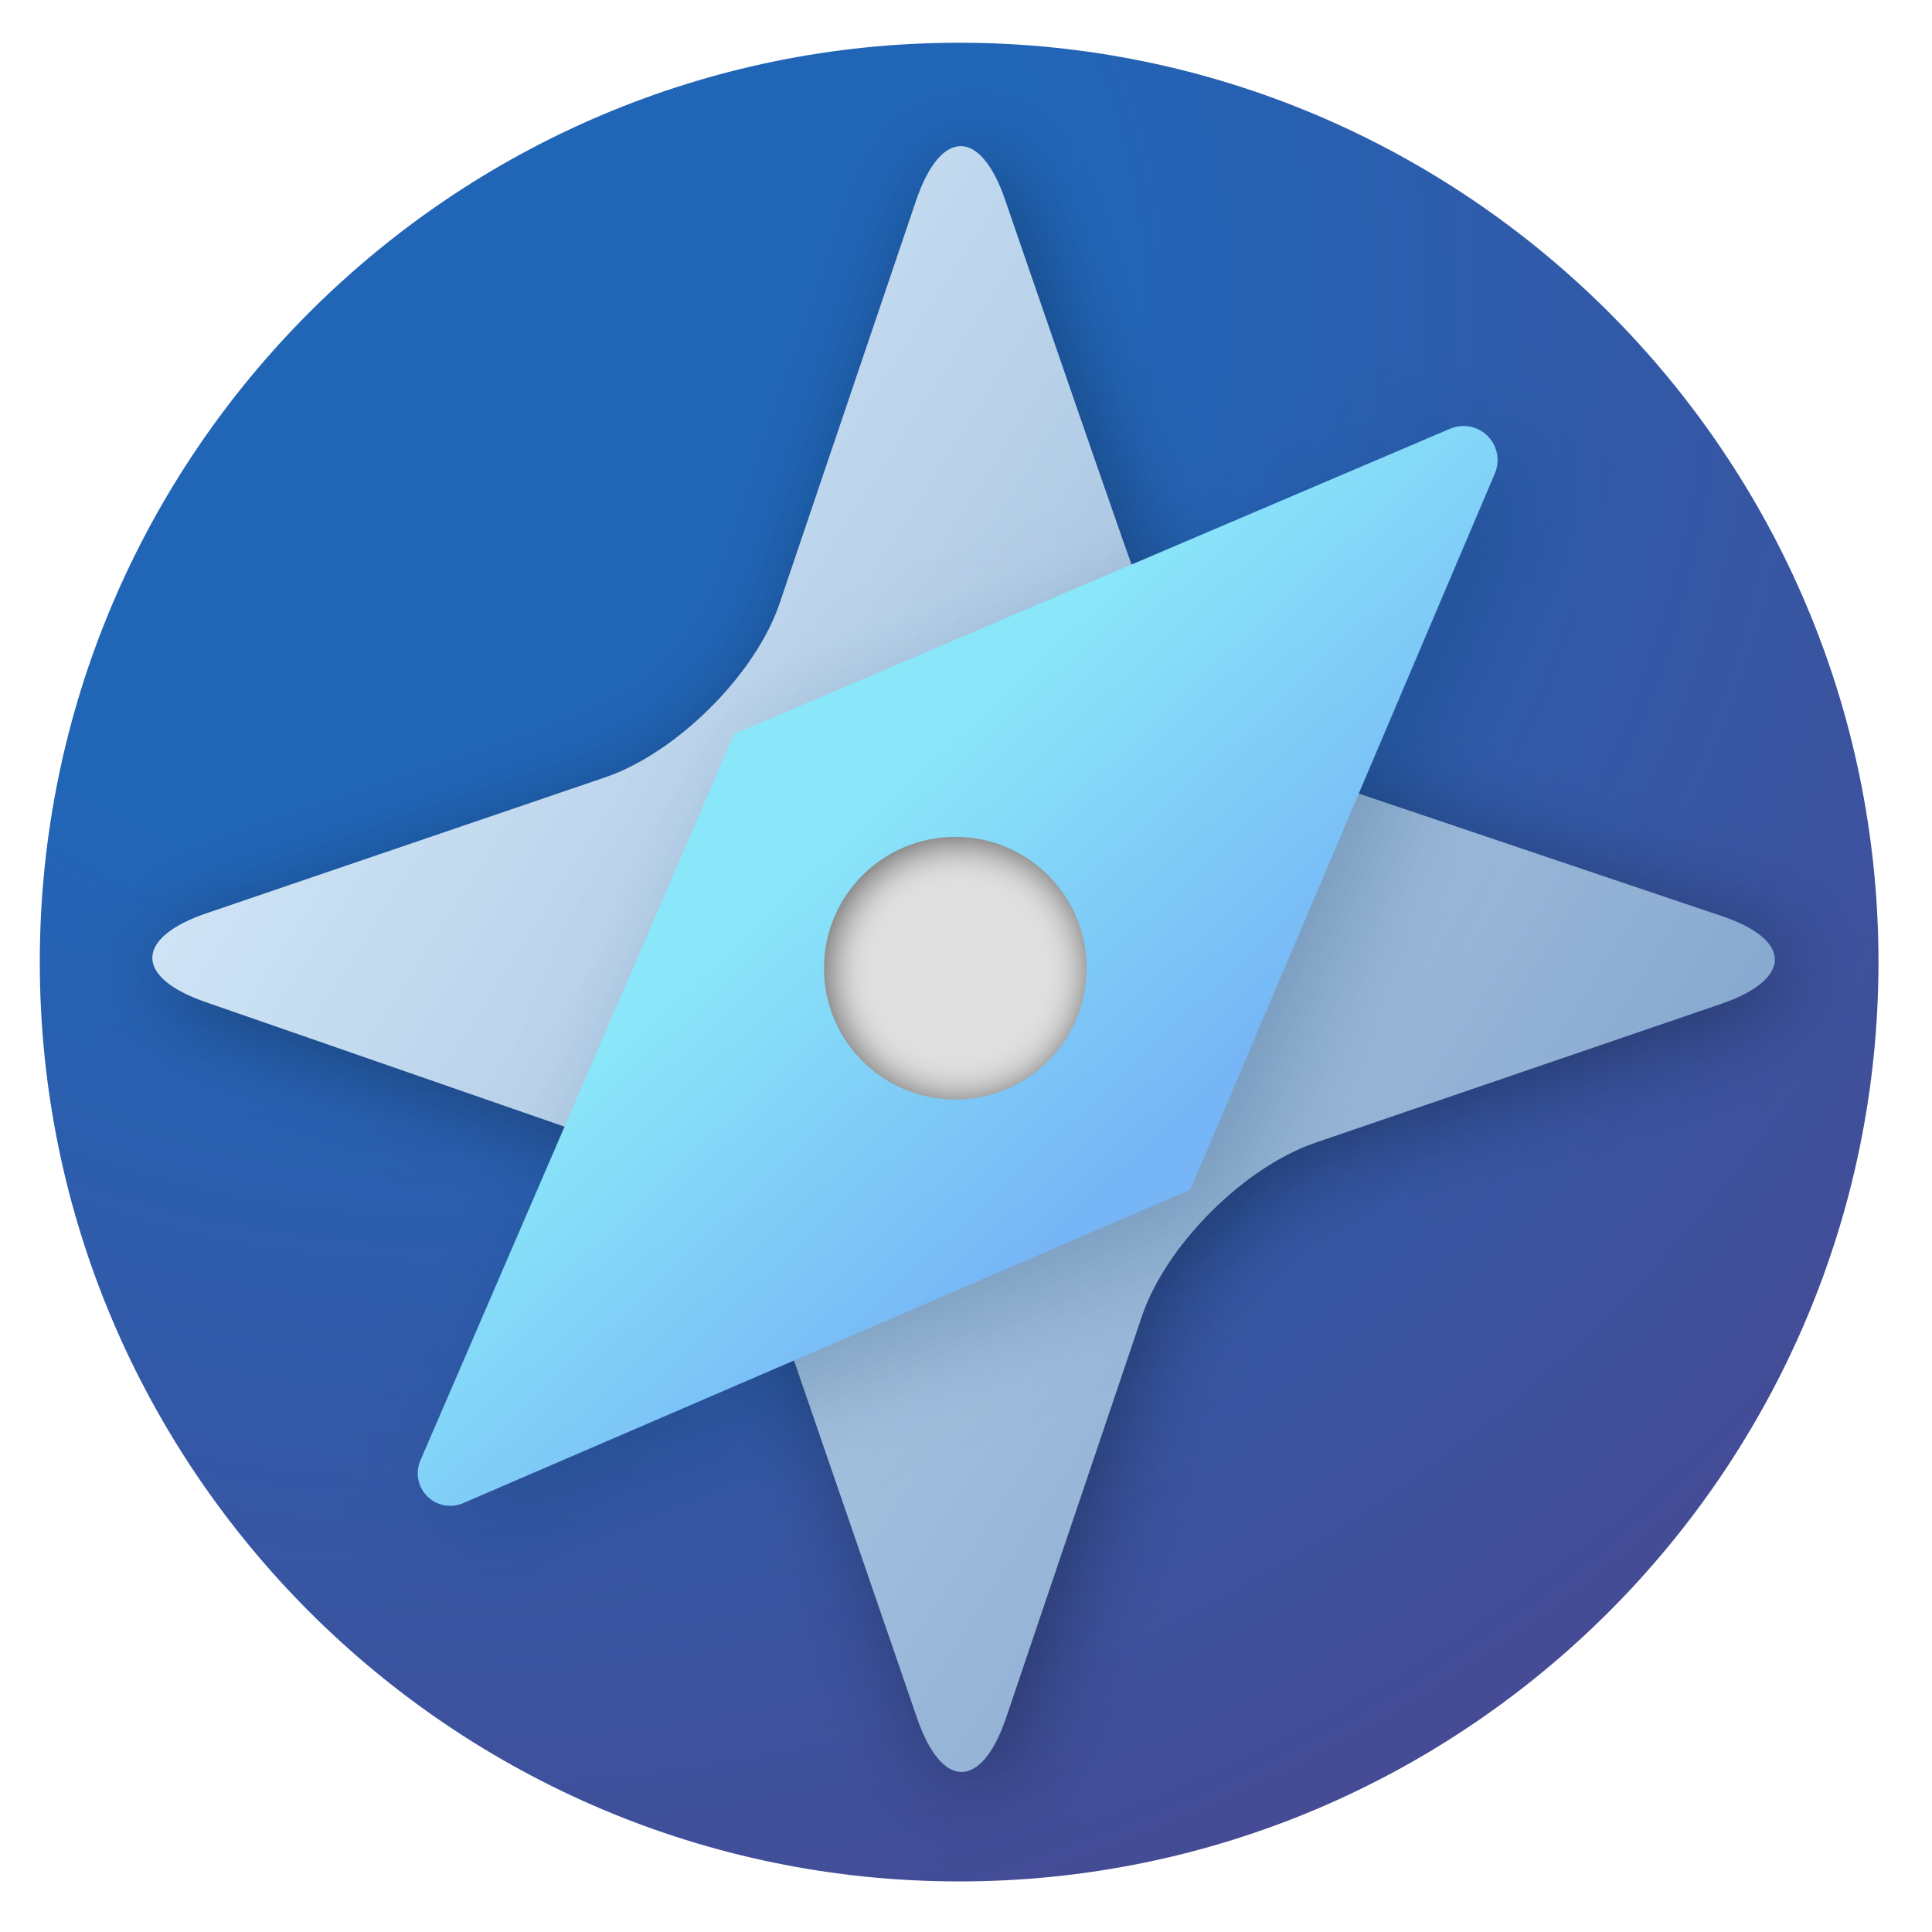
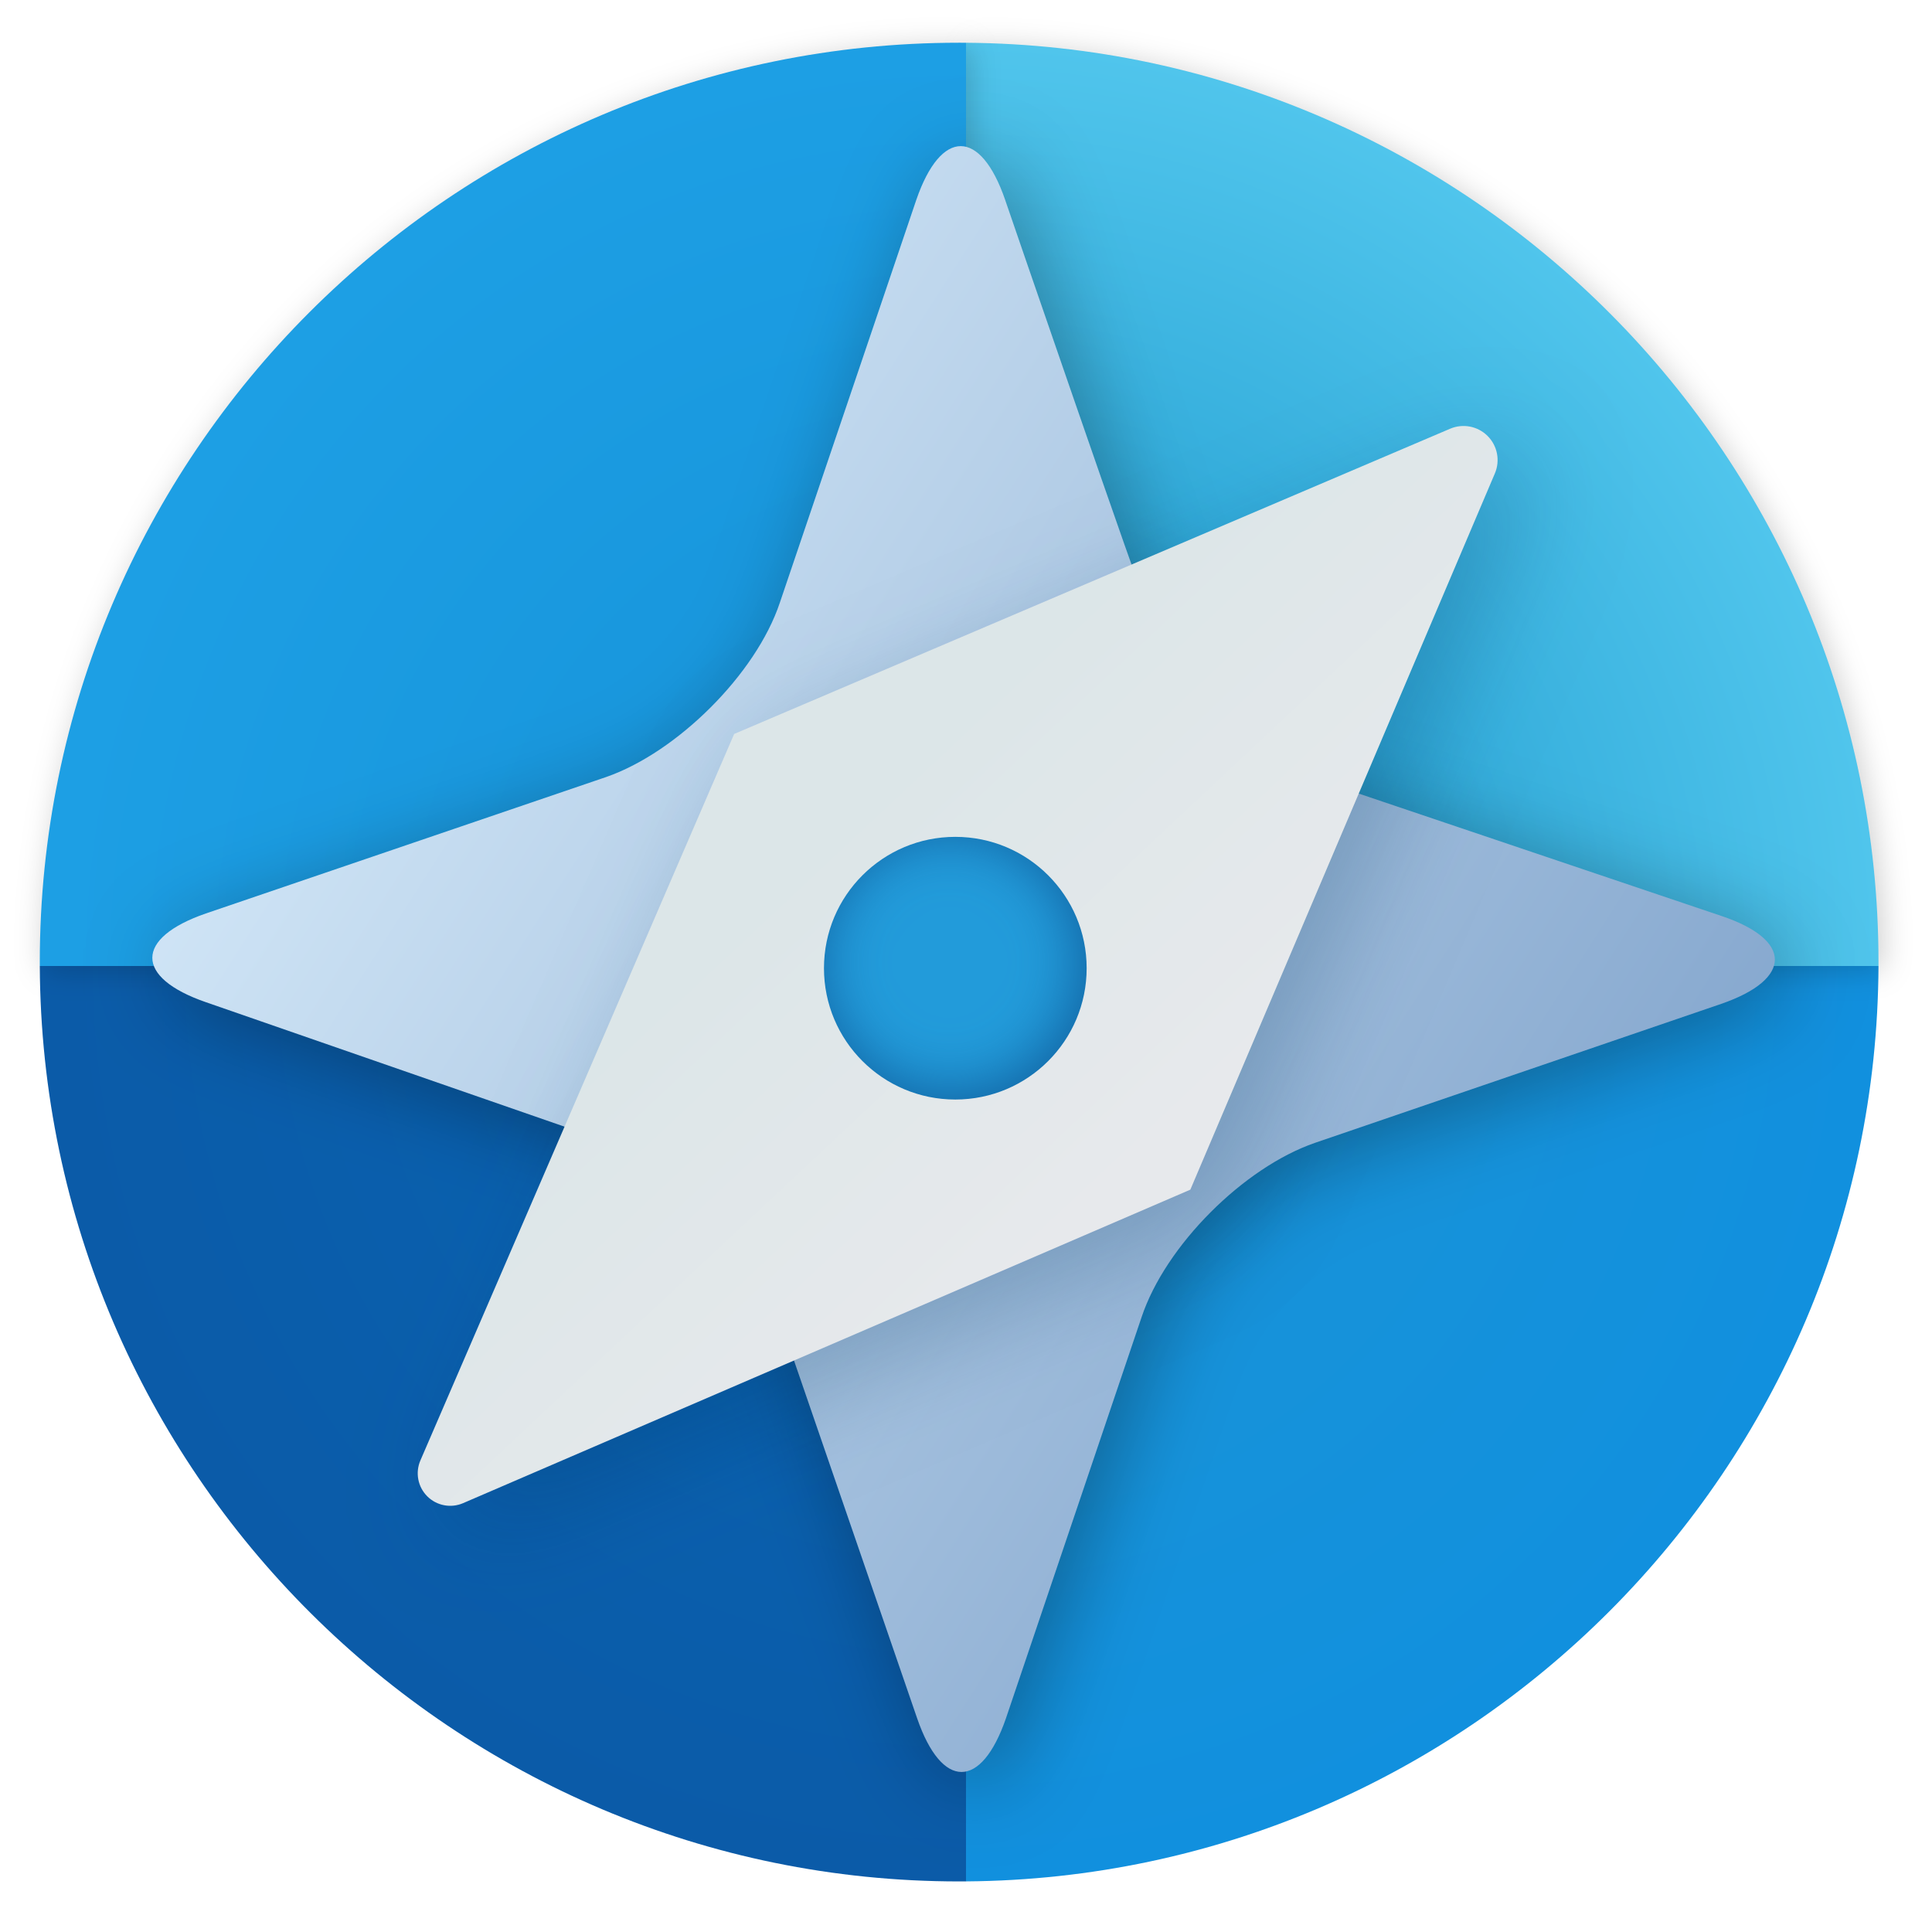
<svg xmlns="http://www.w3.org/2000/svg" xmlns:xlink="http://www.w3.org/1999/xlink" class="icon" width="512" height="512" version="1.1" viewBox="0 0 2621.4 2621.4" id="svg4">
  <defs id="defs4">
+     <linearGradient id="linearGradient15">
+       <stop style="stop-color:#1998de;stop-opacity:1;" offset="0.506" id="stop14" />
+       <stop style="stop-color:#1d9fe4;stop-opacity:1;" offset="1" id="stop15" />
+     </linearGradient>
+     <linearGradient id="linearGradient13">
+       <stop style="stop-color:#1692da;stop-opacity:1;" offset="0.553" id="stop9" />
+       <stop style="stop-color:#1190de;stop-opacity:1;" offset="1" id="stop13" />
+     </linearGradient>
+     <linearGradient id="linearGradient8">
+       <stop style="stop-color:#0960ae;stop-opacity:1;" offset="0.5" id="stop7" />
+       <stop style="stop-color:#0b5ba8;stop-opacity:1;" offset="1" id="stop8" />
+     </linearGradient>
    <linearGradient id="linearGradient11">
-       <stop style="stop-color:#8ae7f9;stop-opacity:1;" offset="0.173" id="stop12" />
-       <stop style="stop-color:#76b5f6;stop-opacity:1;" offset="0.625" id="stop2" />
+       <stop style="stop-color:#dce6e8;stop-opacity:1;" offset="0.173" id="stop12" />
+       <stop style="stop-color:#e7e9ec;stop-opacity:1;" offset="0.625" id="stop2" />
    </linearGradient>
    <linearGradient id="linearGradient9">
-       <stop style="stop-color:#2165b7;stop-opacity:1;" offset="0.302" id="stop10" />
-       <stop style="stop-color:#4d468e;stop-opacity:1;" offset="1" id="stop11" />
+       <stop style="stop-color:#239fd2;stop-opacity:1;" offset="0.315" id="stop11" />
+       <stop style="stop-color:#50c5ec;stop-opacity:1;" offset="1" id="stop10" />
    </linearGradient>
    <linearGradient id="linearGradient4">
      <stop style="stop-color:#d0e5f6;stop-opacity:1;" offset="0" id="stop4" />
      <stop style="stop-color:#85a7ce;stop-opacity:1;" offset="1" id="stop5" />
    </linearGradient>
    <linearGradient xlink:href="#linearGradient4" id="linearGradient5" x1="489.257" y1="780.596" x2="2167.859" y2="1853.447" gradientUnits="userSpaceOnUse" />
-     <radialGradient xlink:href="#linearGradient9" id="radialGradient11" cx="590.909" cy="1063.839" fx="590.909" fy="1063.839" r="1247.4" gradientUnits="userSpaceOnUse" gradientTransform="matrix(2.279286,0,0,2.119713,-737.8893,-1841.448)" />
+     <radialGradient xlink:href="#linearGradient9" id="radialGradient11" cx="902.869" cy="1489.716" fx="902.869" fy="1489.716" r="1247.4" gradientUnits="userSpaceOnUse" gradientTransform="matrix(0.9925293,-2.1099751e-8,2.1919112e-8,1.004293,423.8836,-179.7885)" />
    <filter style="color-interpolation-filters:sRGB;" id="filter124" x="-0.064" y="-0.064" width="1.136" height="1.136">
      <feFlood result="flood" in="SourceGraphic" flood-opacity="0.322" flood-color="rgb(0,0,0)" id="feFlood123" />
      <feGaussianBlur result="blur" in="SourceGraphic" stdDeviation="58.739" id="feGaussianBlur123" />
      <feOffset result="offset" in="blur" dx="18.224" dy="18.847" id="feOffset123" />
      <feComposite result="comp1" operator="in" in="flood" in2="offset" id="feComposite123" />
      <feComposite result="comp2" operator="over" in="SourceGraphic" in2="comp1" id="feComposite124" />
    </filter>
-     <filter style="color-interpolation-filters:sRGB;" id="filter145" x="-0.173" y="-0.173" width="1.359" height="1.359">
-       <feFlood result="flood" in="SourceGraphic" flood-opacity="0.58" flood-color="rgb(0,0,0)" id="feFlood144" />
-       <feGaussianBlur result="blur" in="SourceGraphic" stdDeviation="25.65" id="feGaussianBlur144" />
-       <feOffset result="offset" in="blur" dx="5" dy="5" id="feOffset144" />
-       <feComposite result="comp1" operator="out" in="flood" in2="offset" id="feComposite144" />
+     <filter style="color-interpolation-filters:sRGB;" id="filter145" x="0" y="0" width="1" height="1">
      <feComposite result="comp2" operator="atop" in="comp1" in2="SourceGraphic" id="feComposite145" />
    </filter>
    <filter style="color-interpolation-filters:sRGB;" id="filter156" x="-0.116" y="-0.116" width="1.262" height="1.255">
      <feFlood result="flood" in="SourceGraphic" flood-opacity="0.26" flood-color="rgb(2,56,96)" id="feFlood155" />
      <feGaussianBlur result="blur" in="SourceGraphic" stdDeviation="71.069" id="feGaussianBlur155" />
      <feOffset result="offset" in="blur" dx="43.146" dy="32.243" id="feOffset155" />
      <feComposite result="comp1" operator="in" in="flood" in2="offset" id="feComposite155" />
      <feComposite result="comp2" operator="over" in="SourceGraphic" in2="comp1" id="feComposite156" />
    </filter>
    <linearGradient xlink:href="#linearGradient11" id="linearGradient1" x1="1044.906" y1="896.038" x2="1978.364" y2="1892.351" gradientUnits="userSpaceOnUse" />
+     <radialGradient xlink:href="#linearGradient8" id="radialGradient5" gradientUnits="userSpaceOnUse" gradientTransform="matrix(0.9999927,-8.0382254e-6,8.0382889e-6,1.000001,64.46201,154.6684)" cx="1255.55" cy="1161.665" fx="1255.55" fy="1161.665" r="1247.4" />
+     <radialGradient xlink:href="#linearGradient13" id="radialGradient6" gradientUnits="userSpaceOnUse" gradientTransform="matrix(0.9925253,-1.3691673e-7,5.5784465e-7,1.004293,423.8914,-179.7885)" cx="902.869" cy="1489.716" fx="902.869" fy="1489.716" r="1247.4" />
+     <radialGradient xlink:href="#linearGradient15" id="radialGradient13" gradientUnits="userSpaceOnUse" gradientTransform="matrix(0.9925254,-2.7212835e-8,1.3325975e-8,1.004293,423.89,-179.7886)" cx="902.871" cy="1489.716" fx="902.871" fy="1489.716" r="1247.4" />
+     <filter style="color-interpolation-filters:sRGB;" id="filter24" x="-0.039" y="-0.038" width="1.082" height="1.081">
+       <feFlood result="flood" in="SourceGraphic" flood-opacity="0.192" flood-color="rgb(0,0,0)" id="feFlood23" />
+       <feGaussianBlur result="blur" in="SourceGraphic" stdDeviation="20" id="feGaussianBlur23" />
+       <feOffset result="offset" in="blur" dx="6" dy="6" id="feOffset23" />
+       <feComposite result="comp1" operator="in" in="flood" in2="offset" id="feComposite23" />
+       <feComposite result="comp2" operator="over" in="SourceGraphic" in2="comp1" id="feComposite24" />
+     </filter>
+     <filter style="color-interpolation-filters:sRGB;" id="filter26" x="-0.038" y="-0.038" width="1.081" height="1.081">
+       <feFlood result="flood" in="SourceGraphic" flood-opacity="0.192" flood-color="rgb(0,0,0)" id="feFlood24" />
+       <feGaussianBlur result="blur" in="SourceGraphic" stdDeviation="20" id="feGaussianBlur24" />
+       <feOffset result="offset" in="blur" dx="6" dy="6" id="feOffset24" />
+       <feComposite result="comp1" operator="in" in="flood" in2="offset" id="feComposite25" />
+       <feComposite result="comp2" operator="over" in="SourceGraphic" in2="comp1" id="feComposite26" />
+     </filter>
+     <filter style="color-interpolation-filters:sRGB;" id="filter76" x="-0.292" y="-0.292" width="1.561" height="1.561">
+       <feFlood result="flood" in="SourceGraphic" flood-opacity="1" flood-color="rgb(16,97,160)" id="feFlood75" />
+       <feGaussianBlur result="blur" in="SourceGraphic" stdDeviation="40" id="feGaussianBlur75" />
+       <feOffset result="offset" in="blur" dx="-8" dy="-8" id="feOffset75" />
+       <feComposite result="comp1" operator="out" in="flood" in2="offset" id="feComposite75" />
+       <feComposite result="comp2" operator="atop" in="comp1" in2="SourceGraphic" id="feComposite76" />
+     </filter>
  </defs>
  <g stroke-width="2.784" id="g4" transform="translate(-9.307575,-5.623693)">
-     <path d="m 1310.7,63.601 c -687.76,0 -1247.4,559.66 -1247.4,1247.4 0,687.75 559.66,1247.4 1247.4,1247.4 687.75,0 1247.4,-559.67 1247.4,-1247.4 0,-687.76 -559.67,-1247.4 -1247.4,-1247.4 z" fill="#e0e0e0" id="path1" style="fill:url(#radialGradient11);stroke-width:2.785;stroke-dasharray:none" />
-     <path d="m 1373.1,276.68 c -33.466,-97.049 -87.013,-97.049 -120.49,0 l -185.18,546.63 c -32.347,97.056 -139.44,203.03 -235.38,236.5 l -543.28,185.18 c -97.049,33.466 -97.049,87.013 0,120.48 l 539.93,187.41 c 97.056,33.466 203.03,140.56 236.5,236.5 l 188.52,547.74 c 33.466,97.049 87.013,97.049 120.48,0 l 184.07,-544.39 c 32.347,-97.056 138.33,-203.03 235.38,-236.5 l 551.08,-188.53 c 97.049,-33.466 97.049,-87.013 0,-119.36 l -542.16,-182.95 c -97.056,-32.354 -203.03,-138.33 -236.5,-235.38 -3.35,-1.112 -192.99,-553.31 -192.99,-553.31 z" fill="#808080" id="path2" style="fill:url(#linearGradient5);filter:url(#filter124)" />
-     <path d="M 637.632,2045.16 1624.4,1619.79 2037.611,647.959 a 46.247,46.247 44.973 0 0 -60.697,-60.638 L 1005.44,1001.48 579.711,1987.198 a 44.084,44.084 45.02 0 0 57.921,57.961 z" fill="#202020" id="path3" style="fill:url(#linearGradient1);filter:url(#filter156);stroke-width:2.785;stroke-dasharray:none" />
-     <path d="m 1305.5,1319.3 m -178.2,0 a 178.205,178.205 0 1 0 356.41,0 178.205,178.205 0 1 0 -356.41,0 z" fill="#e0e0e0" id="path4" style="filter:url(#filter145)" />
+     <path id="path1" style="fill:url(#radialGradient5);stroke-width:2.785;stroke-dasharray:none" d="M 1320.013,2558.365 V 1316.324 H 63.312 c 2.879,685.312 561.426,1242.081 1247.391,1242.081 3.105,0 6.21,-0.017 9.31,-0.04 z" />
+     <path id="path5" style="fill:url(#radialGradient6);stroke-width:2.785;stroke-dasharray:none" d="M 2558.094,1316.324 H 1320.013 v 1242.041 c 681.713,-5.009 1235.217,-559.849 1238.081,-1242.041 z" />
+     <path id="path6" style="fill:url(#radialGradient11);stroke-width:2.785;stroke-dasharray:none;filter:url(#filter24)" d="M 1320.008 63.633 L 1320.008 1316.324 L 2558.089 1316.324 C 2558.096 1314.551 2558.099 1312.778 2558.099 1311.004 C 2558.099 626.35 2003.472 68.656 1320.008 63.633 z " />
+     <path id="path7" style="fill:url(#radialGradient13);stroke-width:2.785;stroke-dasharray:none;filter:url(#filter26)" d="M 63.307 1316.324 L 1320.008 1316.324 L 1320.008 63.633 C 1316.907 63.61 1313.804 63.603 1310.698 63.603 C 622.938 63.603 63.297 623.264 63.297 1311.004 C 63.297 1312.779 63.299 1314.55 63.307 1316.324 z " />
+     <path d="m 1373.1,276.68 c -33.466,-97.049 -87.013,-97.049 -120.49,0 l -185.18,546.63 c -32.347,97.056 -139.44,203.03 -235.38,236.5 l -543.28,185.18 c -97.049,33.466 -97.049,87.013 0,120.48 l 539.93,187.41 c 97.056,33.466 203.03,140.56 236.5,236.5 l 188.52,547.74 c 33.466,97.049 87.013,97.049 120.48,0 l 184.07,-544.39 c 32.347,-97.056 138.33,-203.03 235.38,-236.5 l 551.08,-188.53 c 97.049,-33.466 97.049,-87.013 0,-119.36 l -542.16,-182.95 c -97.056,-32.354 -203.03,-138.33 -236.5,-235.38 -3.35,-1.112 -192.99,-553.31 -192.99,-553.31 z" fill="#808080" id="path2" style="display:inline;fill:url(#linearGradient5);filter:url(#filter124)" />
+     <path d="M 637.632,2045.16 1624.4,1619.79 2037.611,647.959 a 46.247,46.247 44.973 0 0 -60.697,-60.638 L 1005.44,1001.48 579.711,1987.198 a 44.084,44.084 45.02 0 0 57.921,57.961 z" fill="#202020" id="path3" style="display:inline;fill:url(#linearGradient1);stroke-width:2.785;stroke-dasharray:none;filter:url(#filter156)" />
+     <path d="m 1305.5,1319.3 m -178.2,0 a 178.205,178.205 0 1 0 356.41,0 178.205,178.205 0 1 0 -356.41,0 z" fill="#e0e0e0" id="path4" style="display:inline;fill:#229bda;fill-opacity:1;filter:url(#filter76)" />
  </g>
</svg>
